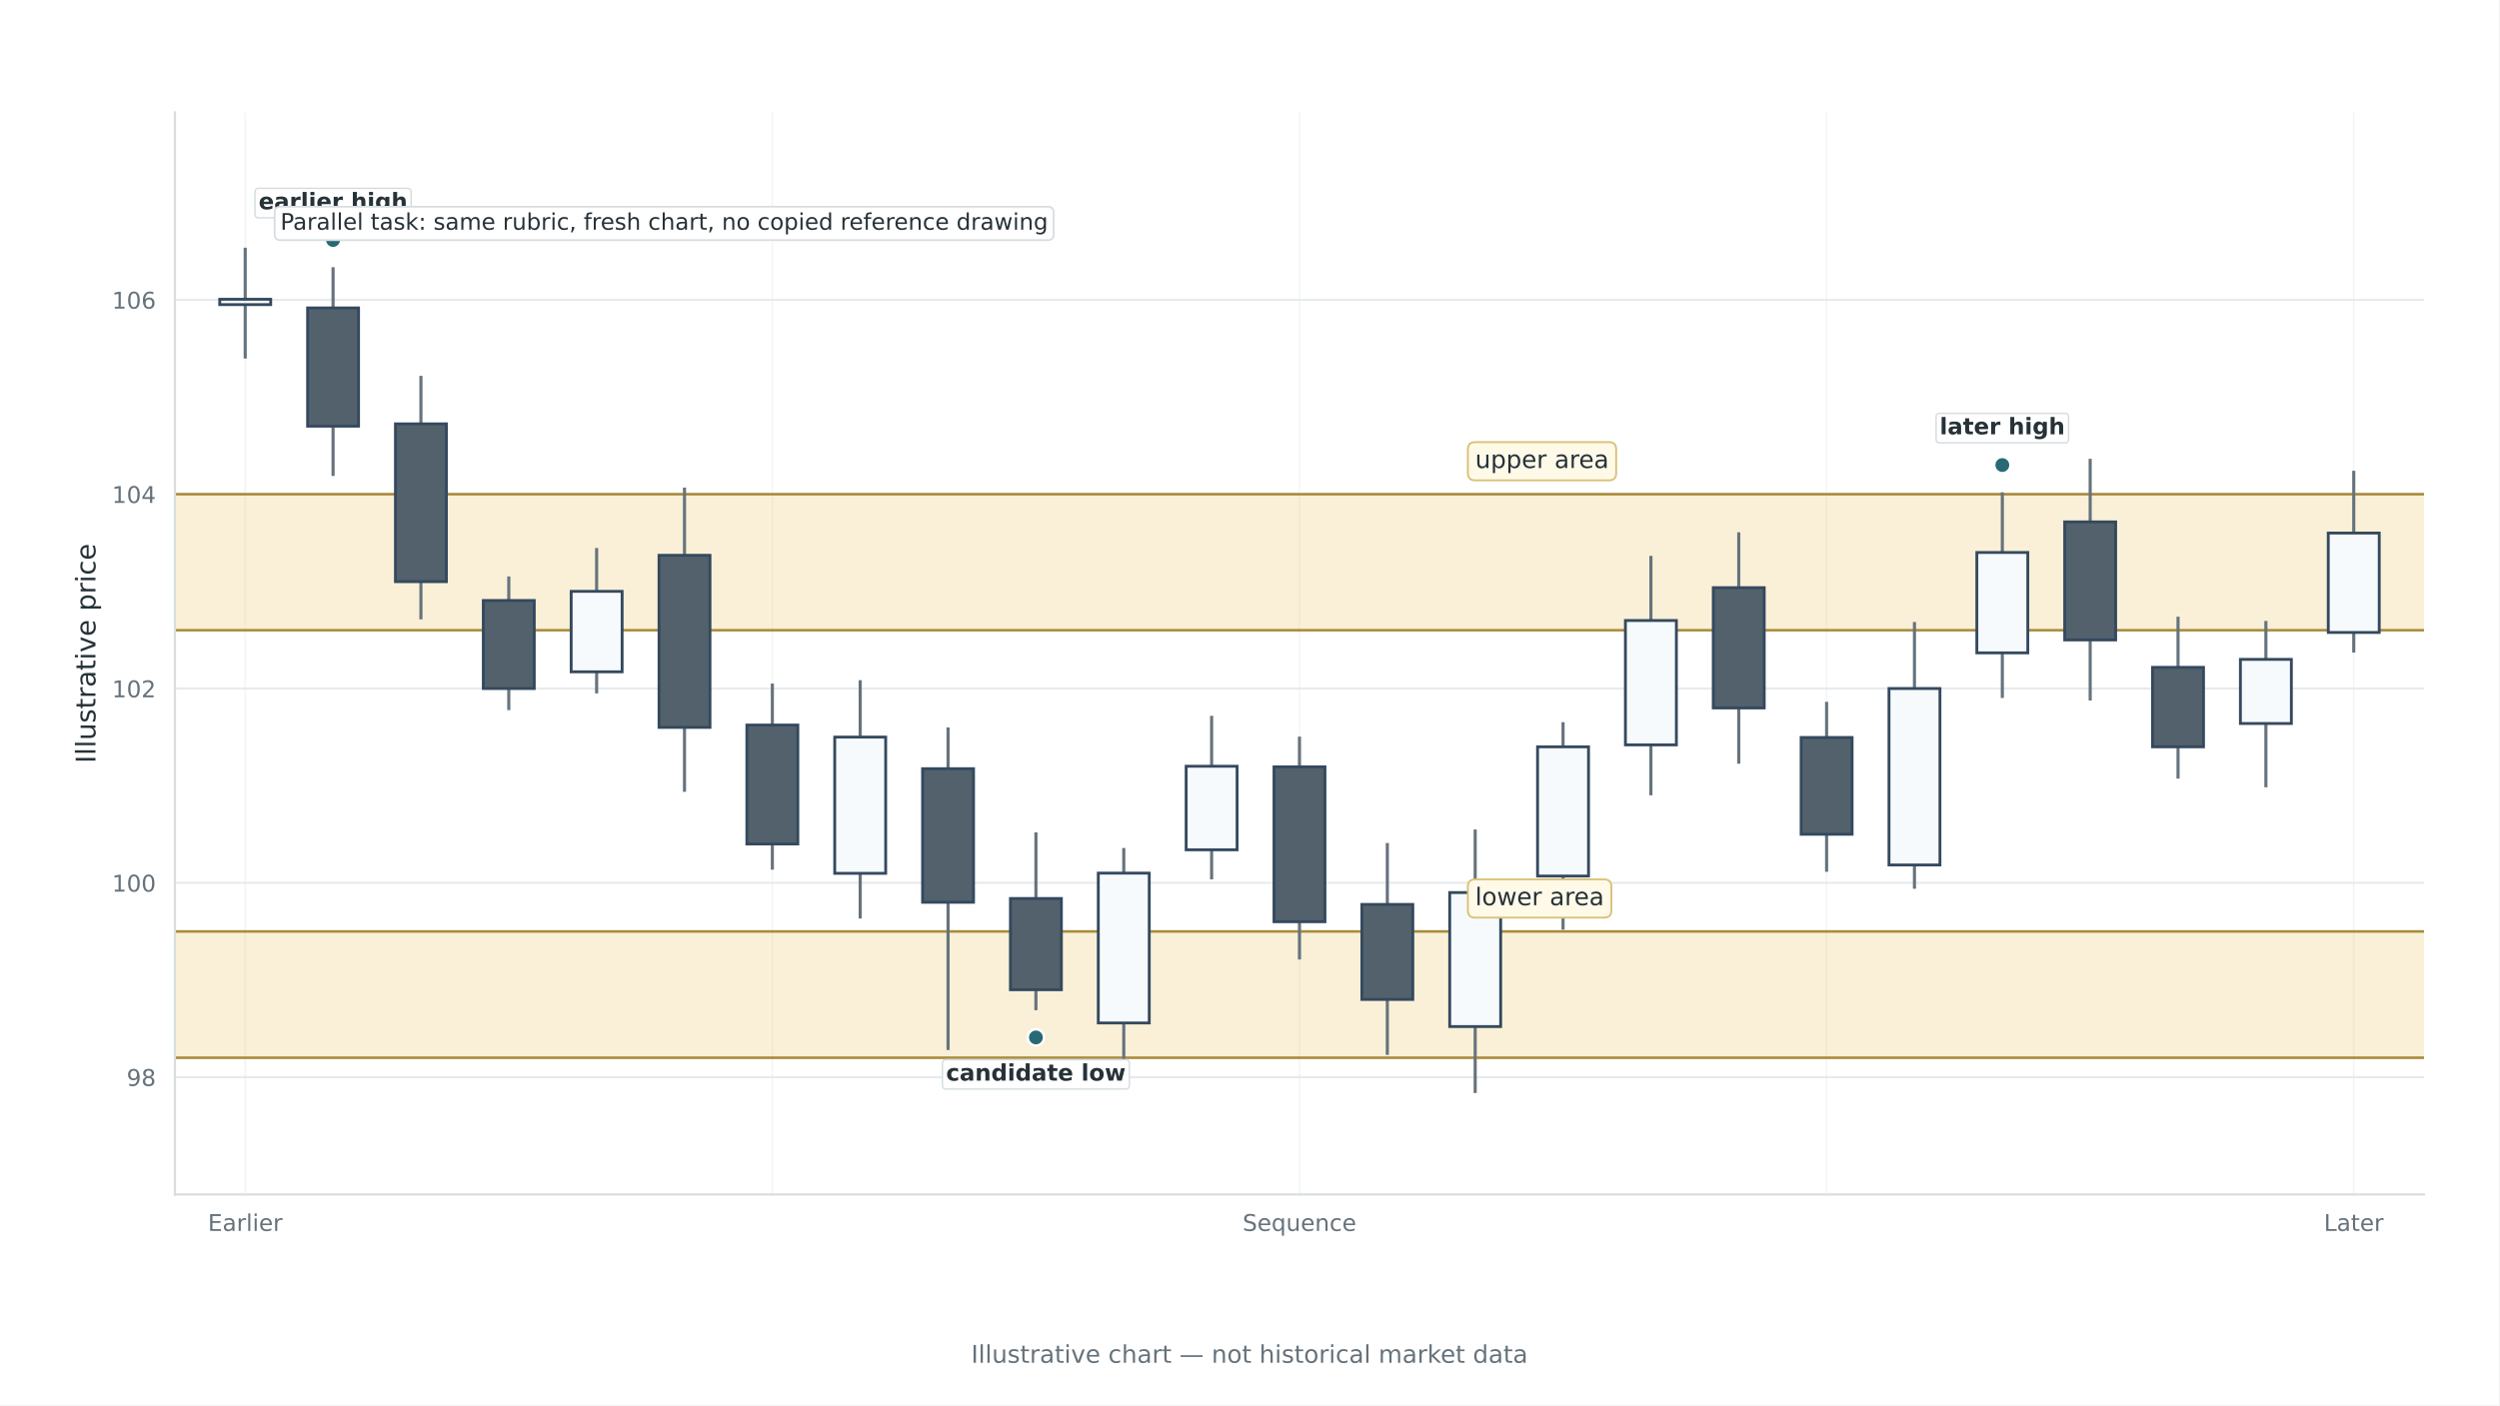
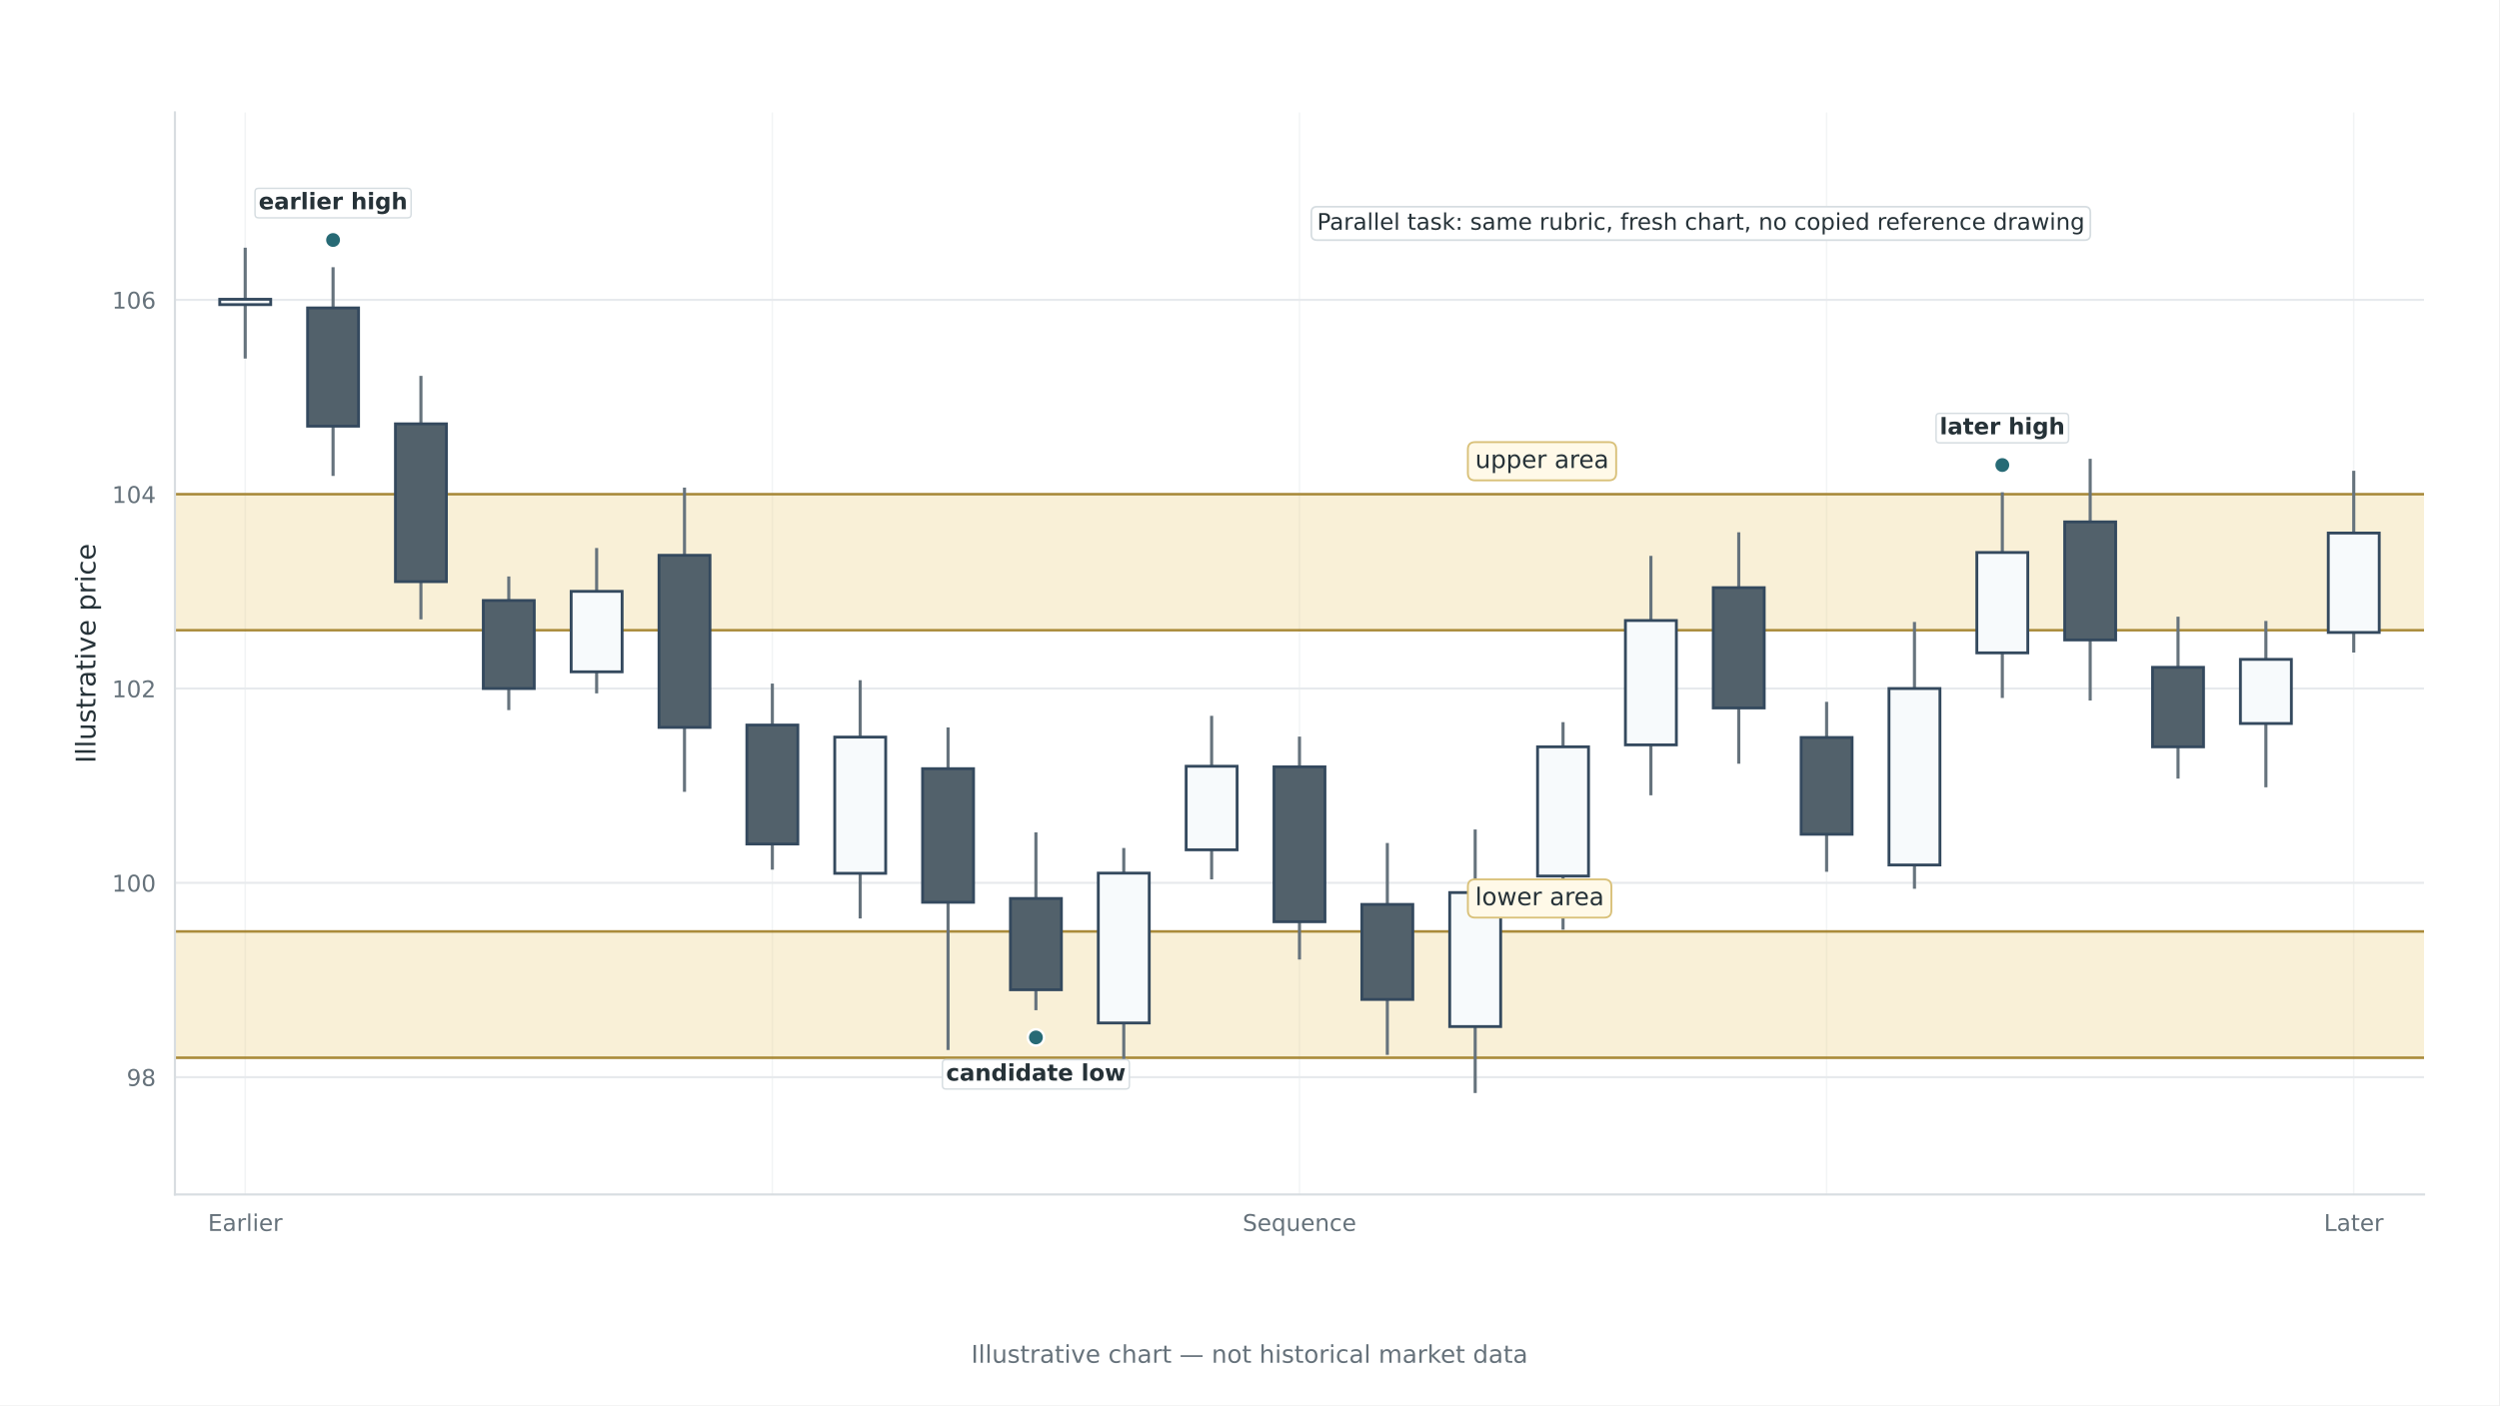
<svg xmlns="http://www.w3.org/2000/svg" xmlns:xlink="http://www.w3.org/1999/xlink" width="921.6pt" height="518.4pt" viewBox="0 0 921.6 518.4" version="1.1">
  <defs>
    <style type="text/css">*{stroke-linejoin: round; stroke-linecap: butt}</style>
  </defs>
  <g id="figure_1">
    <g id="patch_1">
      <path d="M 0 518.4  L 921.6 518.4  L 921.6 0  L 0 0  z " style="fill: #ffffff" />
    </g>
    <g id="axes_1">
      <g id="patch_2">
        <path d="M 64.512 440.64  L 893.952 440.64  L 893.952 41.472  L 64.512 41.472  z " style="fill: #ffffff" />
      </g>
      <g id="matplotlib.axis_1">
        <g id="xtick_1">
          <g id="line2d_1">
            <path d="M 90.432 440.64  L 90.432 41.472  " clip-path="url(#p3e9073f0ae)" style="fill: none; stroke: #f2f4f5; stroke-width: 0.55; stroke-linecap: square" />
          </g>
          <g id="line2d_2" />
          <g id="text_1">
            <text style="font-size: 8.5px; font-family: 'DejaVu Sans'; text-anchor: middle; fill: #66727b" x="90.432" y="454.099" transform="rotate(-0 90.432 454.0987)">Earlier</text>
          </g>
        </g>
        <g id="xtick_2">
          <g id="line2d_3">
            <path d="M 284.832 440.64  L 284.832 41.472  " clip-path="url(#p3e9073f0ae)" style="fill: none; stroke: #f2f4f5; stroke-width: 0.55; stroke-linecap: square" />
          </g>
          <g id="line2d_4" />
        </g>
        <g id="xtick_3">
          <g id="line2d_5">
            <path d="M 479.232 440.64  L 479.232 41.472  " clip-path="url(#p3e9073f0ae)" style="fill: none; stroke: #f2f4f5; stroke-width: 0.55; stroke-linecap: square" />
          </g>
          <g id="line2d_6" />
          <g id="text_2">
            <text style="font-size: 8.5px; font-family: 'DejaVu Sans'; text-anchor: middle; fill: #66727b" x="479.232" y="454.099" transform="rotate(-0 479.232 454.0987)">Sequence</text>
          </g>
        </g>
        <g id="xtick_4">
          <g id="line2d_7">
            <path d="M 673.632 440.64  L 673.632 41.472  " clip-path="url(#p3e9073f0ae)" style="fill: none; stroke: #f2f4f5; stroke-width: 0.55; stroke-linecap: square" />
          </g>
          <g id="line2d_8" />
        </g>
        <g id="xtick_5">
          <g id="line2d_9">
            <path d="M 868.032 440.64  L 868.032 41.472  " clip-path="url(#p3e9073f0ae)" style="fill: none; stroke: #f2f4f5; stroke-width: 0.55; stroke-linecap: square" />
          </g>
          <g id="line2d_10" />
          <g id="text_3">
            <text style="font-size: 8.5px; font-family: 'DejaVu Sans'; text-anchor: middle; fill: #66727b" x="868.032" y="454.099" transform="rotate(-0 868.032 454.0987)">Later</text>
          </g>
        </g>
      </g>
      <g id="matplotlib.axis_2">
        <g id="ytick_1">
          <g id="line2d_11">
            <path d="M 64.512 397.375  L 893.952 397.375  " clip-path="url(#p3e9073f0ae)" style="fill: none; stroke: #e7eaed; stroke-width: 0.8; stroke-linecap: square" />
          </g>
          <g id="line2d_12" />
          <g id="text_4">
            <text style="font-size: 8.5px; font-family: 'DejaVu Sans'; text-anchor: end; fill: #66727b" x="57.512" y="400.605" transform="rotate(-0 57.512 400.6046)">98</text>
          </g>
        </g>
        <g id="ytick_2">
          <g id="line2d_13">
            <path d="M 64.512 325.686  L 893.952 325.686  " clip-path="url(#p3e9073f0ae)" style="fill: none; stroke: #e7eaed; stroke-width: 0.8; stroke-linecap: square" />
          </g>
          <g id="line2d_14" />
          <g id="text_5">
            <text style="font-size: 8.5px; font-family: 'DejaVu Sans'; text-anchor: end; fill: #66727b" x="57.512" y="328.915" transform="rotate(-0 57.512 328.915)">100</text>
          </g>
        </g>
        <g id="ytick_3">
          <g id="line2d_15">
            <path d="M 64.512 253.996  L 893.952 253.996  " clip-path="url(#p3e9073f0ae)" style="fill: none; stroke: #e7eaed; stroke-width: 0.8; stroke-linecap: square" />
          </g>
          <g id="line2d_16" />
          <g id="text_6">
            <text style="font-size: 8.5px; font-family: 'DejaVu Sans'; text-anchor: end; fill: #66727b" x="57.512" y="257.225" transform="rotate(-0 57.512 257.2253)">102</text>
          </g>
        </g>
        <g id="ytick_4">
          <g id="line2d_17">
            <path d="M 64.512 182.306  L 893.952 182.306  " clip-path="url(#p3e9073f0ae)" style="fill: none; stroke: #e7eaed; stroke-width: 0.8; stroke-linecap: square" />
          </g>
          <g id="line2d_18" />
          <g id="text_7">
            <text style="font-size: 8.5px; font-family: 'DejaVu Sans'; text-anchor: end; fill: #66727b" x="57.512" y="185.536" transform="rotate(-0 57.512 185.5357)">104</text>
          </g>
        </g>
        <g id="ytick_5">
          <g id="line2d_19">
            <path d="M 64.512 110.617  L 893.952 110.617  " clip-path="url(#p3e9073f0ae)" style="fill: none; stroke: #e7eaed; stroke-width: 0.8; stroke-linecap: square" />
          </g>
          <g id="line2d_20" />
          <g id="text_8">
            <text style="font-size: 8.5px; font-family: 'DejaVu Sans'; text-anchor: end; fill: #66727b" x="57.512" y="113.846" transform="rotate(-0 57.512 113.846)">106</text>
          </g>
        </g>
        <g id="text_9">
          <text style="font-size: 10px; font-family: 'DejaVu Sans'; text-anchor: middle; fill: #263238" x="35.208" y="241.056" transform="rotate(-90 35.20794 241.056)">Illustrative price</text>
        </g>
      </g>
      <g id="patch_3">
        <path d="M 64.512 390.206  L 893.952 390.206  L 893.952 343.608  L 64.512 343.608  z " clip-path="url(#p3e9073f0ae)" style="fill: #e7c76d; opacity: 0.27" />
      </g>
      <g id="patch_4">
        <path d="M 64.512 232.489  L 893.952 232.489  L 893.952 182.306  L 64.512 182.306  z " clip-path="url(#p3e9073f0ae)" style="fill: #e7c76d; opacity: 0.27" />
      </g>
      <g id="line2d_21">
        <path d="M 64.512 390.206  L 893.952 390.206  " clip-path="url(#p3e9073f0ae)" style="fill: none; stroke: #9d781b; stroke-opacity: 0.85; stroke-width: 0.95; stroke-linecap: square" />
      </g>
      <g id="line2d_22">
        <path d="M 64.512 343.608  L 893.952 343.608  " clip-path="url(#p3e9073f0ae)" style="fill: none; stroke: #9d781b; stroke-opacity: 0.85; stroke-width: 0.95; stroke-linecap: square" />
      </g>
      <g id="line2d_23">
        <path d="M 64.512 232.489  L 893.952 232.489  " clip-path="url(#p3e9073f0ae)" style="fill: none; stroke: #9d781b; stroke-opacity: 0.85; stroke-width: 0.95; stroke-linecap: square" />
      </g>
      <g id="line2d_24">
        <path d="M 64.512 182.306  L 893.952 182.306  " clip-path="url(#p3e9073f0ae)" style="fill: none; stroke: #9d781b; stroke-opacity: 0.85; stroke-width: 0.95; stroke-linecap: square" />
      </g>
      <g id="patch_5">
        <path d="M 64.512 440.64  L 64.512 41.472  " style="fill: none; stroke: #d8dde1; stroke-width: 0.8; stroke-linejoin: miter; stroke-linecap: square" />
      </g>
      <g id="patch_6">
        <path d="M 64.512 440.64  L 893.952 440.64  " style="fill: none; stroke: #d8dde1; stroke-width: 0.8; stroke-linejoin: miter; stroke-linecap: square" />
      </g>
      <g id="LineCollection_1">
        <path d="M 90.432 132.267  L 90.432 91.368  " clip-path="url(#p3e9073f0ae)" style="fill: none; stroke: #66737d; stroke-width: 1.15" />
      </g>
      <g id="LineCollection_2">
        <path d="M 122.832 175.567  L 122.832 98.573  " clip-path="url(#p3e9073f0ae)" style="fill: none; stroke: #66737d; stroke-width: 1.15" />
      </g>
      <g id="LineCollection_3">
        <path d="M 155.232 228.474  L 155.232 138.647  " clip-path="url(#p3e9073f0ae)" style="fill: none; stroke: #66737d; stroke-width: 1.15" />
      </g>
      <g id="LineCollection_4">
        <path d="M 187.632 261.954  L 187.632 212.667  " clip-path="url(#p3e9073f0ae)" style="fill: none; stroke: #66737d; stroke-width: 1.15" />
      </g>
      <g id="LineCollection_5">
        <path d="M 220.032 255.788  L 220.032 202.164  " clip-path="url(#p3e9073f0ae)" style="fill: none; stroke: #66737d; stroke-width: 1.15" />
      </g>
      <g id="LineCollection_6">
        <path d="M 252.432 292.099  L 252.432 179.869  " clip-path="url(#p3e9073f0ae)" style="fill: none; stroke: #66737d; stroke-width: 1.15" />
      </g>
      <g id="LineCollection_7">
        <path d="M 284.832 320.811  L 284.832 252.168  " clip-path="url(#p3e9073f0ae)" style="fill: none; stroke: #66737d; stroke-width: 1.15" />
      </g>
      <g id="LineCollection_8">
        <path d="M 317.232 338.841  L 317.232 250.913  " clip-path="url(#p3e9073f0ae)" style="fill: none; stroke: #66737d; stroke-width: 1.15" />
      </g>
      <g id="LineCollection_9">
        <path d="M 349.632 387.339  L 349.632 268.334  " clip-path="url(#p3e9073f0ae)" style="fill: none; stroke: #66737d; stroke-width: 1.15" />
      </g>
      <g id="LineCollection_10">
        <path d="M 382.032 372.678  L 382.032 307.046  " clip-path="url(#p3e9073f0ae)" style="fill: none; stroke: #66737d; stroke-width: 1.15" />
      </g>
      <g id="LineCollection_11">
        <path d="M 414.432 391.318  L 414.432 312.817  " clip-path="url(#p3e9073f0ae)" style="fill: none; stroke: #66737d; stroke-width: 1.15" />
      </g>
      <g id="LineCollection_12">
        <path d="M 446.832 324.395  L 446.832 264.068  " clip-path="url(#p3e9073f0ae)" style="fill: none; stroke: #66737d; stroke-width: 1.15" />
      </g>
      <g id="LineCollection_13">
        <path d="M 479.232 353.967  L 479.232 271.739  " clip-path="url(#p3e9073f0ae)" style="fill: none; stroke: #66737d; stroke-width: 1.15" />
      </g>
      <g id="LineCollection_14">
        <path d="M 511.632 389.131  L 511.632 310.989  " clip-path="url(#p3e9073f0ae)" style="fill: none; stroke: #66737d; stroke-width: 1.15" />
      </g>
      <g id="LineCollection_15">
        <path d="M 544.032 403.218  L 544.032 306.007  " clip-path="url(#p3e9073f0ae)" style="fill: none; stroke: #66737d; stroke-width: 1.15" />
      </g>
      <g id="LineCollection_16">
        <path d="M 576.432 342.963  L 576.432 266.398  " clip-path="url(#p3e9073f0ae)" style="fill: none; stroke: #66737d; stroke-width: 1.15" />
      </g>
      <g id="LineCollection_17">
        <path d="M 608.832 293.389  L 608.832 205.068  " clip-path="url(#p3e9073f0ae)" style="fill: none; stroke: #66737d; stroke-width: 1.15" />
      </g>
      <g id="LineCollection_18">
        <path d="M 641.232 281.74  L 641.232 196.357  " clip-path="url(#p3e9073f0ae)" style="fill: none; stroke: #66737d; stroke-width: 1.15" />
      </g>
      <g id="LineCollection_19">
        <path d="M 673.632 321.599  L 673.632 258.907  " clip-path="url(#p3e9073f0ae)" style="fill: none; stroke: #66737d; stroke-width: 1.15" />
      </g>
      <g id="LineCollection_20">
        <path d="M 706.032 327.872  L 706.032 229.442  " clip-path="url(#p3e9073f0ae)" style="fill: none; stroke: #66737d; stroke-width: 1.15" />
      </g>
      <g id="LineCollection_21">
        <path d="M 738.432 257.473  L 738.432 181.589  " clip-path="url(#p3e9073f0ae)" style="fill: none; stroke: #66737d; stroke-width: 1.15" />
      </g>
      <g id="LineCollection_22">
        <path d="M 770.832 258.405  L 770.832 169.259  " clip-path="url(#p3e9073f0ae)" style="fill: none; stroke: #66737d; stroke-width: 1.15" />
      </g>
      <g id="LineCollection_23">
        <path d="M 803.232 287.224  L 803.232 227.507  " clip-path="url(#p3e9073f0ae)" style="fill: none; stroke: #66737d; stroke-width: 1.15" />
      </g>
      <g id="LineCollection_24">
        <path d="M 835.632 290.45  L 835.632 229.084  " clip-path="url(#p3e9073f0ae)" style="fill: none; stroke: #66737d; stroke-width: 1.15" />
      </g>
      <g id="LineCollection_25">
        <path d="M 868.032 240.733  L 868.032 173.668  " clip-path="url(#p3e9073f0ae)" style="fill: none; stroke: #66737d; stroke-width: 1.15" />
      </g>
      <g id="patch_7">
        <path d="M 81.036 112.373  L 99.828 112.373  L 99.828 110.402  L 81.036 110.402  z " clip-path="url(#p3e9073f0ae)" style="fill: #f7fafc; stroke: #34495e; stroke-width: 1.05; stroke-linejoin: miter" />
      </g>
      <g id="patch_8">
        <path d="M 113.436 157.215  L 132.228 157.215  L 132.228 113.592  L 113.436 113.592  z " clip-path="url(#p3e9073f0ae)" style="fill: #52616b; stroke: #34495e; stroke-width: 1.05; stroke-linejoin: miter" />
      </g>
      <g id="patch_9">
        <path d="M 145.836 214.567  L 164.628 214.567  L 164.628 156.355  L 145.836 156.355  z " clip-path="url(#p3e9073f0ae)" style="fill: #52616b; stroke: #34495e; stroke-width: 1.05; stroke-linejoin: miter" />
      </g>
      <g id="patch_10">
        <path d="M 178.236 253.996  L 197.028 253.996  L 197.028 221.521  L 178.236 221.521  z " clip-path="url(#p3e9073f0ae)" style="fill: #52616b; stroke: #34495e; stroke-width: 1.05; stroke-linejoin: miter" />
      </g>
      <g id="patch_11">
        <path d="M 210.636 247.831  L 229.428 247.831  L 229.428 218.151  L 210.636 218.151  z " clip-path="url(#p3e9073f0ae)" style="fill: #f7fafc; stroke: #34495e; stroke-width: 1.05; stroke-linejoin: miter" />
      </g>
      <g id="patch_12">
        <path d="M 243.036 268.334  L 261.828 268.334  L 261.828 204.853  L 243.036 204.853  z " clip-path="url(#p3e9073f0ae)" style="fill: #52616b; stroke: #34495e; stroke-width: 1.05; stroke-linejoin: miter" />
      </g>
      <g id="patch_13">
        <path d="M 275.436 311.348  L 294.228 311.348  L 294.228 267.474  L 275.436 267.474  z " clip-path="url(#p3e9073f0ae)" style="fill: #52616b; stroke: #34495e; stroke-width: 1.05; stroke-linejoin: miter" />
      </g>
      <g id="patch_14">
        <path d="M 307.836 322.173  L 326.628 322.173  L 326.628 271.918  L 307.836 271.918  z " clip-path="url(#p3e9073f0ae)" style="fill: #f7fafc; stroke: #34495e; stroke-width: 1.05; stroke-linejoin: miter" />
      </g>
      <g id="patch_15">
        <path d="M 340.236 332.855  L 359.028 332.855  L 359.028 283.568  L 340.236 283.568  z " clip-path="url(#p3e9073f0ae)" style="fill: #52616b; stroke: #34495e; stroke-width: 1.05; stroke-linejoin: miter" />
      </g>
      <g id="patch_16">
        <path d="M 372.636 365.115  L 391.428 365.115  L 391.428 331.457  L 372.636 331.457  z " clip-path="url(#p3e9073f0ae)" style="fill: #52616b; stroke: #34495e; stroke-width: 1.05; stroke-linejoin: miter" />
      </g>
      <g id="patch_17">
        <path d="M 405.036 377.374  L 423.828 377.374  L 423.828 322.101  L 405.036 322.101  z " clip-path="url(#p3e9073f0ae)" style="fill: #f7fafc; stroke: #34495e; stroke-width: 1.05; stroke-linejoin: miter" />
      </g>
      <g id="patch_18">
        <path d="M 437.436 313.498  L 456.228 313.498  L 456.228 282.672  L 437.436 282.672  z " clip-path="url(#p3e9073f0ae)" style="fill: #f7fafc; stroke: #34495e; stroke-width: 1.05; stroke-linejoin: miter" />
      </g>
      <g id="patch_19">
        <path d="M 469.836 340.024  L 488.628 340.024  L 488.628 282.887  L 469.836 282.887  z " clip-path="url(#p3e9073f0ae)" style="fill: #52616b; stroke: #34495e; stroke-width: 1.05; stroke-linejoin: miter" />
      </g>
      <g id="patch_20">
        <path d="M 502.236 368.699  L 521.028 368.699  L 521.028 333.643  L 502.236 333.643  z " clip-path="url(#p3e9073f0ae)" style="fill: #52616b; stroke: #34495e; stroke-width: 1.05; stroke-linejoin: miter" />
      </g>
      <g id="patch_21">
        <path d="M 534.636 378.7  L 553.428 378.7  L 553.428 329.27  L 534.636 329.27  z " clip-path="url(#p3e9073f0ae)" style="fill: #f7fafc; stroke: #34495e; stroke-width: 1.05; stroke-linejoin: miter" />
      </g>
      <g id="patch_22">
        <path d="M 567.036 323.176  L 585.828 323.176  L 585.828 275.503  L 567.036 275.503  z " clip-path="url(#p3e9073f0ae)" style="fill: #f7fafc; stroke: #34495e; stroke-width: 1.05; stroke-linejoin: miter" />
      </g>
      <g id="patch_23">
        <path d="M 599.436 274.786  L 618.228 274.786  L 618.228 228.905  L 599.436 228.905  z " clip-path="url(#p3e9073f0ae)" style="fill: #f7fafc; stroke: #34495e; stroke-width: 1.05; stroke-linejoin: miter" />
      </g>
      <g id="patch_24">
        <path d="M 631.836 261.165  L 650.628 261.165  L 650.628 216.789  L 631.836 216.789  z " clip-path="url(#p3e9073f0ae)" style="fill: #52616b; stroke: #34495e; stroke-width: 1.05; stroke-linejoin: miter" />
      </g>
      <g id="patch_25">
        <path d="M 664.236 307.763  L 683.028 307.763  L 683.028 272.062  L 664.236 272.062  z " clip-path="url(#p3e9073f0ae)" style="fill: #52616b; stroke: #34495e; stroke-width: 1.05; stroke-linejoin: miter" />
      </g>
      <g id="patch_26">
        <path d="M 696.636 319.09  L 715.428 319.09  L 715.428 253.996  L 696.636 253.996  z " clip-path="url(#p3e9073f0ae)" style="fill: #f7fafc; stroke: #34495e; stroke-width: 1.05; stroke-linejoin: miter" />
      </g>
      <g id="patch_27">
        <path d="M 729.036 240.841  L 747.828 240.841  L 747.828 203.813  L 729.036 203.813  z " clip-path="url(#p3e9073f0ae)" style="fill: #f7fafc; stroke: #34495e; stroke-width: 1.05; stroke-linejoin: miter" />
      </g>
      <g id="patch_28">
        <path d="M 761.436 236.074  L 780.228 236.074  L 780.228 192.522  L 761.436 192.522  z " clip-path="url(#p3e9073f0ae)" style="fill: #52616b; stroke: #34495e; stroke-width: 1.05; stroke-linejoin: miter" />
      </g>
      <g id="patch_29">
        <path d="M 793.836 275.503  L 812.628 275.503  L 812.628 246.182  L 793.836 246.182  z " clip-path="url(#p3e9073f0ae)" style="fill: #52616b; stroke: #34495e; stroke-width: 1.05; stroke-linejoin: miter" />
      </g>
      <g id="patch_30">
        <path d="M 826.236 266.9  L 845.028 266.9  L 845.028 243.243  L 826.236 243.243  z " clip-path="url(#p3e9073f0ae)" style="fill: #f7fafc; stroke: #34495e; stroke-width: 1.05; stroke-linejoin: miter" />
      </g>
      <g id="patch_31">
        <path d="M 858.636 233.314  L 877.428 233.314  L 877.428 196.644  L 858.636 196.644  z " clip-path="url(#p3e9073f0ae)" style="fill: #f7fafc; stroke: #34495e; stroke-width: 1.05; stroke-linejoin: miter" />
      </g>
      <g id="text_10">
        <g id="patch_32">
          <path d="M 544.032 338.512  L 591.563 338.512  Q 594.263 338.512 594.263 335.812  L 594.263 327.101  Q 594.263 324.401 591.563 324.401  L 544.032 324.401  Q 541.332 324.401 541.332 327.101  L 541.332 335.812  Q 541.332 338.512 544.032 338.512  z " style="fill: #fff9e8; stroke: #d9c17a; stroke-width: 0.7; stroke-linejoin: miter" />
        </g>
        <text style="font-size: 9px; font-family: 'DejaVu Sans'; text-anchor: start; fill: #263238" x="544.032" y="333.94" transform="rotate(-0 544.032 333.9401)">lower area</text>
      </g>
      <g id="text_11">
        <g id="patch_33">
          <path d="M 544.032 177.21  L 593.327 177.21  Q 596.027 177.21 596.027 174.51  L 596.027 165.8  Q 596.027 163.1 593.327 163.1  L 544.032 163.1  Q 541.332 163.1 541.332 165.8  L 541.332 174.51  Q 541.332 177.21 544.032 177.21  z " style="fill: #fff9e8; stroke: #d9c17a; stroke-width: 0.7; stroke-linejoin: miter" />
        </g>
        <text style="font-size: 9px; font-family: 'DejaVu Sans'; text-anchor: start; fill: #263238" x="544.032" y="172.638" transform="rotate(-0 544.032 172.6384)">upper area</text>
      </g>
      <g id="PathCollection_1">
        <defs>
          <path id="m19dcb51a73" d="M 0 3  C 0.796 3 1.559 2.684 2.121 2.121  C 2.684 1.559 3 0.796 3 0  C 3 -0.796 2.684 -1.559 2.121 -2.121  C 1.559 -2.684 0.796 -3 0 -3  C -0.796 -3 -1.559 -2.684 -2.121 -2.121  C -2.684 -1.559 -3 -0.796 -3 0  C -3 0.796 -2.684 1.559 -2.121 2.121  C -1.559 2.684 -0.796 3 0 3  z " style="stroke: #ffffff; stroke-width: 0.9" />
        </defs>
        <g clip-path="url(#p3e9073f0ae)">
          <use xlink:href="#m19dcb51a73" x="122.832" y="88.536" style="fill: #276a75; stroke: #ffffff; stroke-width: 0.9" />
        </g>
      </g>
      <g id="PathCollection_2">
        <g clip-path="url(#p3e9073f0ae)">
          <use xlink:href="#m19dcb51a73" x="382.032" y="382.715" style="fill: #276a75; stroke: #ffffff; stroke-width: 0.9" />
        </g>
      </g>
      <g id="PathCollection_3">
        <g clip-path="url(#p3e9073f0ae)">
          <use xlink:href="#m19dcb51a73" x="738.432" y="171.553" style="fill: #276a75; stroke: #ffffff; stroke-width: 0.9" />
        </g>
      </g>
      <g id="text_12">
        <g id="patch_34">
          <path d="M 95.39 80.357  L 150.274 80.357  Q 151.618 80.357 151.618 79.013  L 151.618 70.818  Q 151.618 69.474 150.274 69.474  L 95.39 69.474  Q 94.046 69.474 94.046 70.818  L 94.046 79.013  Q 94.046 80.357 95.39 80.357  z " style="fill: #ffffff; stroke: #d6dde1; stroke-width: 0.55; stroke-linejoin: miter" />
        </g>
        <text style="font-weight: 700; font-size: 8.4px; font-family: 'DejaVu Sans'; text-anchor: middle; fill: #263238" x="122.832" y="77.2" transform="rotate(-0 122.832 77.20029)">earlier high</text>
      </g>
      <g id="text_13">
        <g id="patch_35">
          <path d="M 348.907 401.745  L 415.157 401.745  Q 416.501 401.745 416.501 400.401  L 416.501 392.271  Q 416.501 390.927 415.157 390.927  L 348.907 390.927  Q 347.563 390.927 347.563 392.271  L 347.563 400.401  Q 347.563 401.745 348.907 401.745  z " style="fill: #ffffff; stroke: #d6dde1; stroke-width: 0.55; stroke-linejoin: miter" />
        </g>
        <text style="font-weight: 700; font-size: 8.4px; font-family: 'DejaVu Sans'; text-anchor: middle; fill: #263238" x="382.032" y="398.654" transform="rotate(-0 382.032 398.6537)">candidate low</text>
      </g>
      <g id="text_14">
        <g id="patch_36">
          <path d="M 715.342 163.373  L 761.521 163.373  Q 762.865 163.373 762.865 162.029  L 762.865 153.834  Q 762.865 152.49 761.521 152.49  L 715.342 152.49  Q 713.999 152.49 713.999 153.834  L 713.999 162.029  Q 713.999 163.373 715.342 163.373  z " style="fill: #ffffff; stroke: #d6dde1; stroke-width: 0.55; stroke-linejoin: miter" />
        </g>
        <text style="font-weight: 700; font-size: 8.4px; font-family: 'DejaVu Sans'; text-anchor: middle; fill: #263238" x="738.432" y="160.217" transform="rotate(-0 738.432 160.2169)">later high</text>
      </g>
      <g id="text_15">
        <g id="patch_37">
-           <path d="M 103.392 88.586  L 386.472 88.586  Q 388.572 88.586 388.572 86.486  L 388.572 78.356  Q 388.572 76.256 386.472 76.256  L 103.392 76.256  Q 101.292 76.256 101.292 78.356  L 101.292 86.486  Q 101.292 88.586 103.392 88.586  z " style="fill: #ffffff; stroke: #d6dde1; stroke-width: 0.65; stroke-linejoin: miter" />
-         </g>
-         <text style="font-size: 8.4px; font-family: 'DejaVu Sans'; text-anchor: start; fill: #263238" x="103.392" y="84.739" transform="rotate(-0 103.392 84.73901)">Parallel task: same rubric, fresh chart, no copied reference drawing</text>
+           <path d="M 485.712 88.586  L 768.792 88.586  Q 770.892 88.586 770.892 86.486  L 770.892 78.356  Q 770.892 76.256 768.792 76.256  L 485.712 76.256  Q 483.612 76.256 483.612 78.356  L 483.612 86.486  Q 483.612 88.586 485.712 88.586  z " style="fill: #ffffff; stroke: #d6dde1; stroke-width: 0.65; stroke-linejoin: miter" />
+         </g>
+         <text style="font-size: 8.4px; font-family: 'DejaVu Sans'; text-anchor: start; fill: #263238" x="485.712" y="84.739" transform="rotate(-0 485.712 84.73901)">Parallel task: same rubric, fresh chart, no copied reference drawing</text>
      </g>
    </g>
    <g id="text_16">
      <text style="font-size: 9px; font-family: 'DejaVu Sans'; text-anchor: middle; fill: #66727b" x="460.8" y="502.739" transform="rotate(-0 460.8 502.7394)">Illustrative chart — not historical market data</text>
    </g>
  </g>
  <defs>
    <clipPath id="p3e9073f0ae">
      <rect x="64.512" y="41.472" width="829.44" height="399.168" />
    </clipPath>
  </defs>
</svg>
